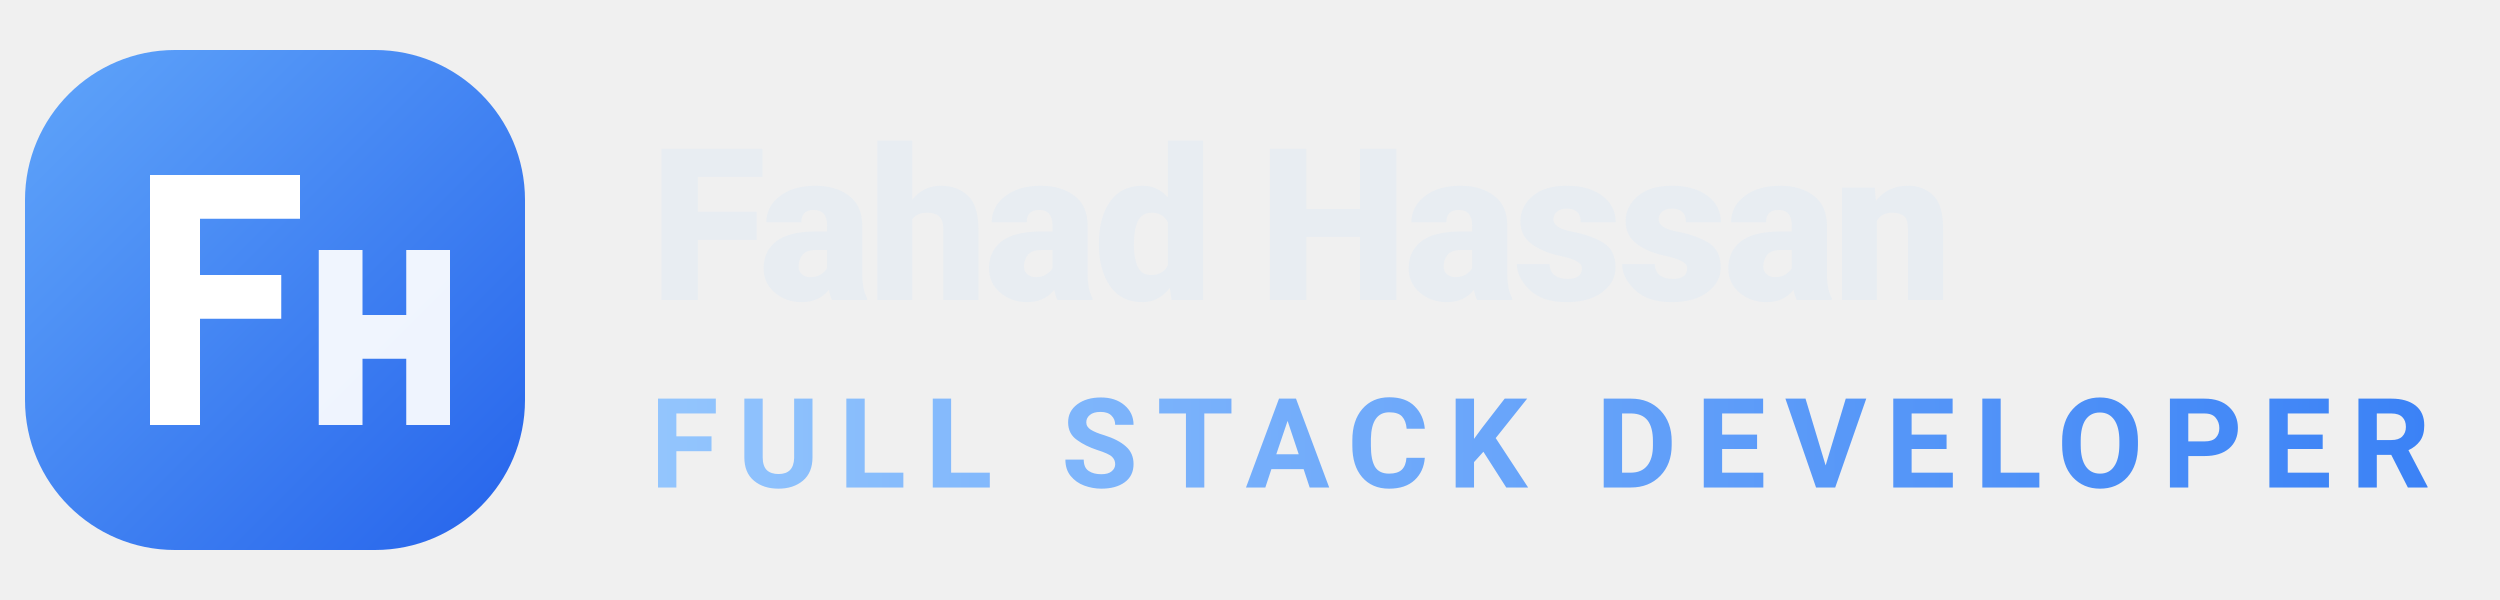
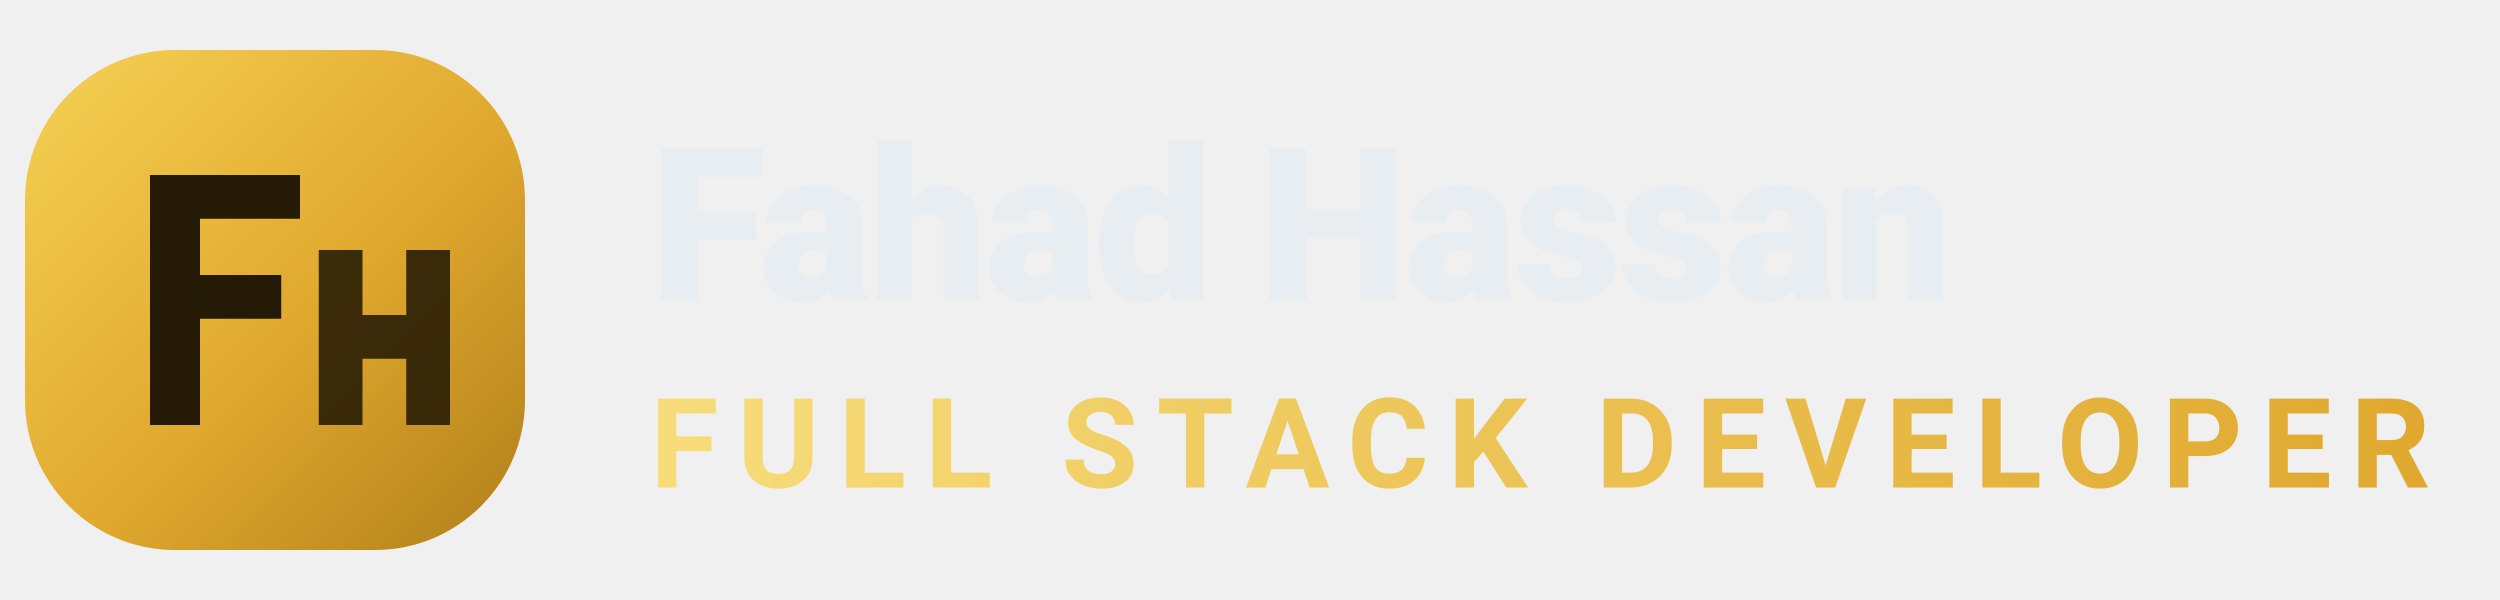
<svg xmlns="http://www.w3.org/2000/svg" width="200" height="48" viewBox="0 0 200 48">
  <defs>
    <linearGradient id="lg" x1="0%" y1="0%" x2="100%" y2="100%">
-       <stop offset="0%" stop-color="#60A5FA" />
-       <stop offset="100%" stop-color="#2563EB" />
+       <stop offset="0%" stop-color="#F5D255" />
+       <stop offset="55%" stop-color="#E0A82E" />
+       <stop offset="100%" stop-color="#B07F1A" />
    </linearGradient>
    <linearGradient id="lg2" x1="0%" y1="0%" x2="100%" y2="0%">
-       <stop offset="0%" stop-color="#93C5FD" />
-       <stop offset="100%" stop-color="#3B82F6" />
+       <stop offset="0%" stop-color="#F7DD7A" />
+       <stop offset="100%" stop-color="#E0A82E" />
    </linearGradient>
  </defs>
  <rect x="2" y="4" width="40" height="40" rx="12" fill="url(#lg)" />
-   <path d="M 12 14 L 24 14 L 24 17.5 L 16 17.5 L 16 22 L 22.5 22 L 22.5 25.5 L 16 25.5 L 16 34 L 12 34 Z" fill="white" />
-   <path d="M 25.5 20 L 29 20 L 29 25.2 L 32.5 25.2 L 32.5 20 L 36 20 L 36 34 L 32.5 34 L 32.5 28.7 L 29 28.7 L 29 34 L 25.5 34 Z" fill="white" opacity="0.92" />
+   <path d="M 12 14 L 24 14 L 24 17.5 L 16 17.5 L 16 22 L 22.5 22 L 22.5 25.5 L 16 25.5 L 16 34 L 12 34 Z" fill="#241a05" />
+   <path d="M 25.5 20 L 29 20 L 29 25.2 L 32.5 25.2 L 32.5 20 L 36 20 L 36 34 L 32.5 34 L 32.5 28.7 L 29 28.7 L 29 34 L 25.5 34 Z" fill="#241a05" opacity="0.88" />
  <text x="52" y="24" font-family="-apple-system, BlinkMacSystemFont, 'Segoe UI', Roboto, sans-serif" font-size="17" font-weight="800" fill="#E8EDF2" letter-spacing="-0.3">Fahad Hassan</text>
  <text x="52" y="39" font-family="-apple-system, BlinkMacSystemFont, 'Segoe UI', Roboto, sans-serif" font-size="10" font-weight="600" fill="url(#lg2)" letter-spacing="1.5">FULL STACK DEVELOPER</text>
</svg>
